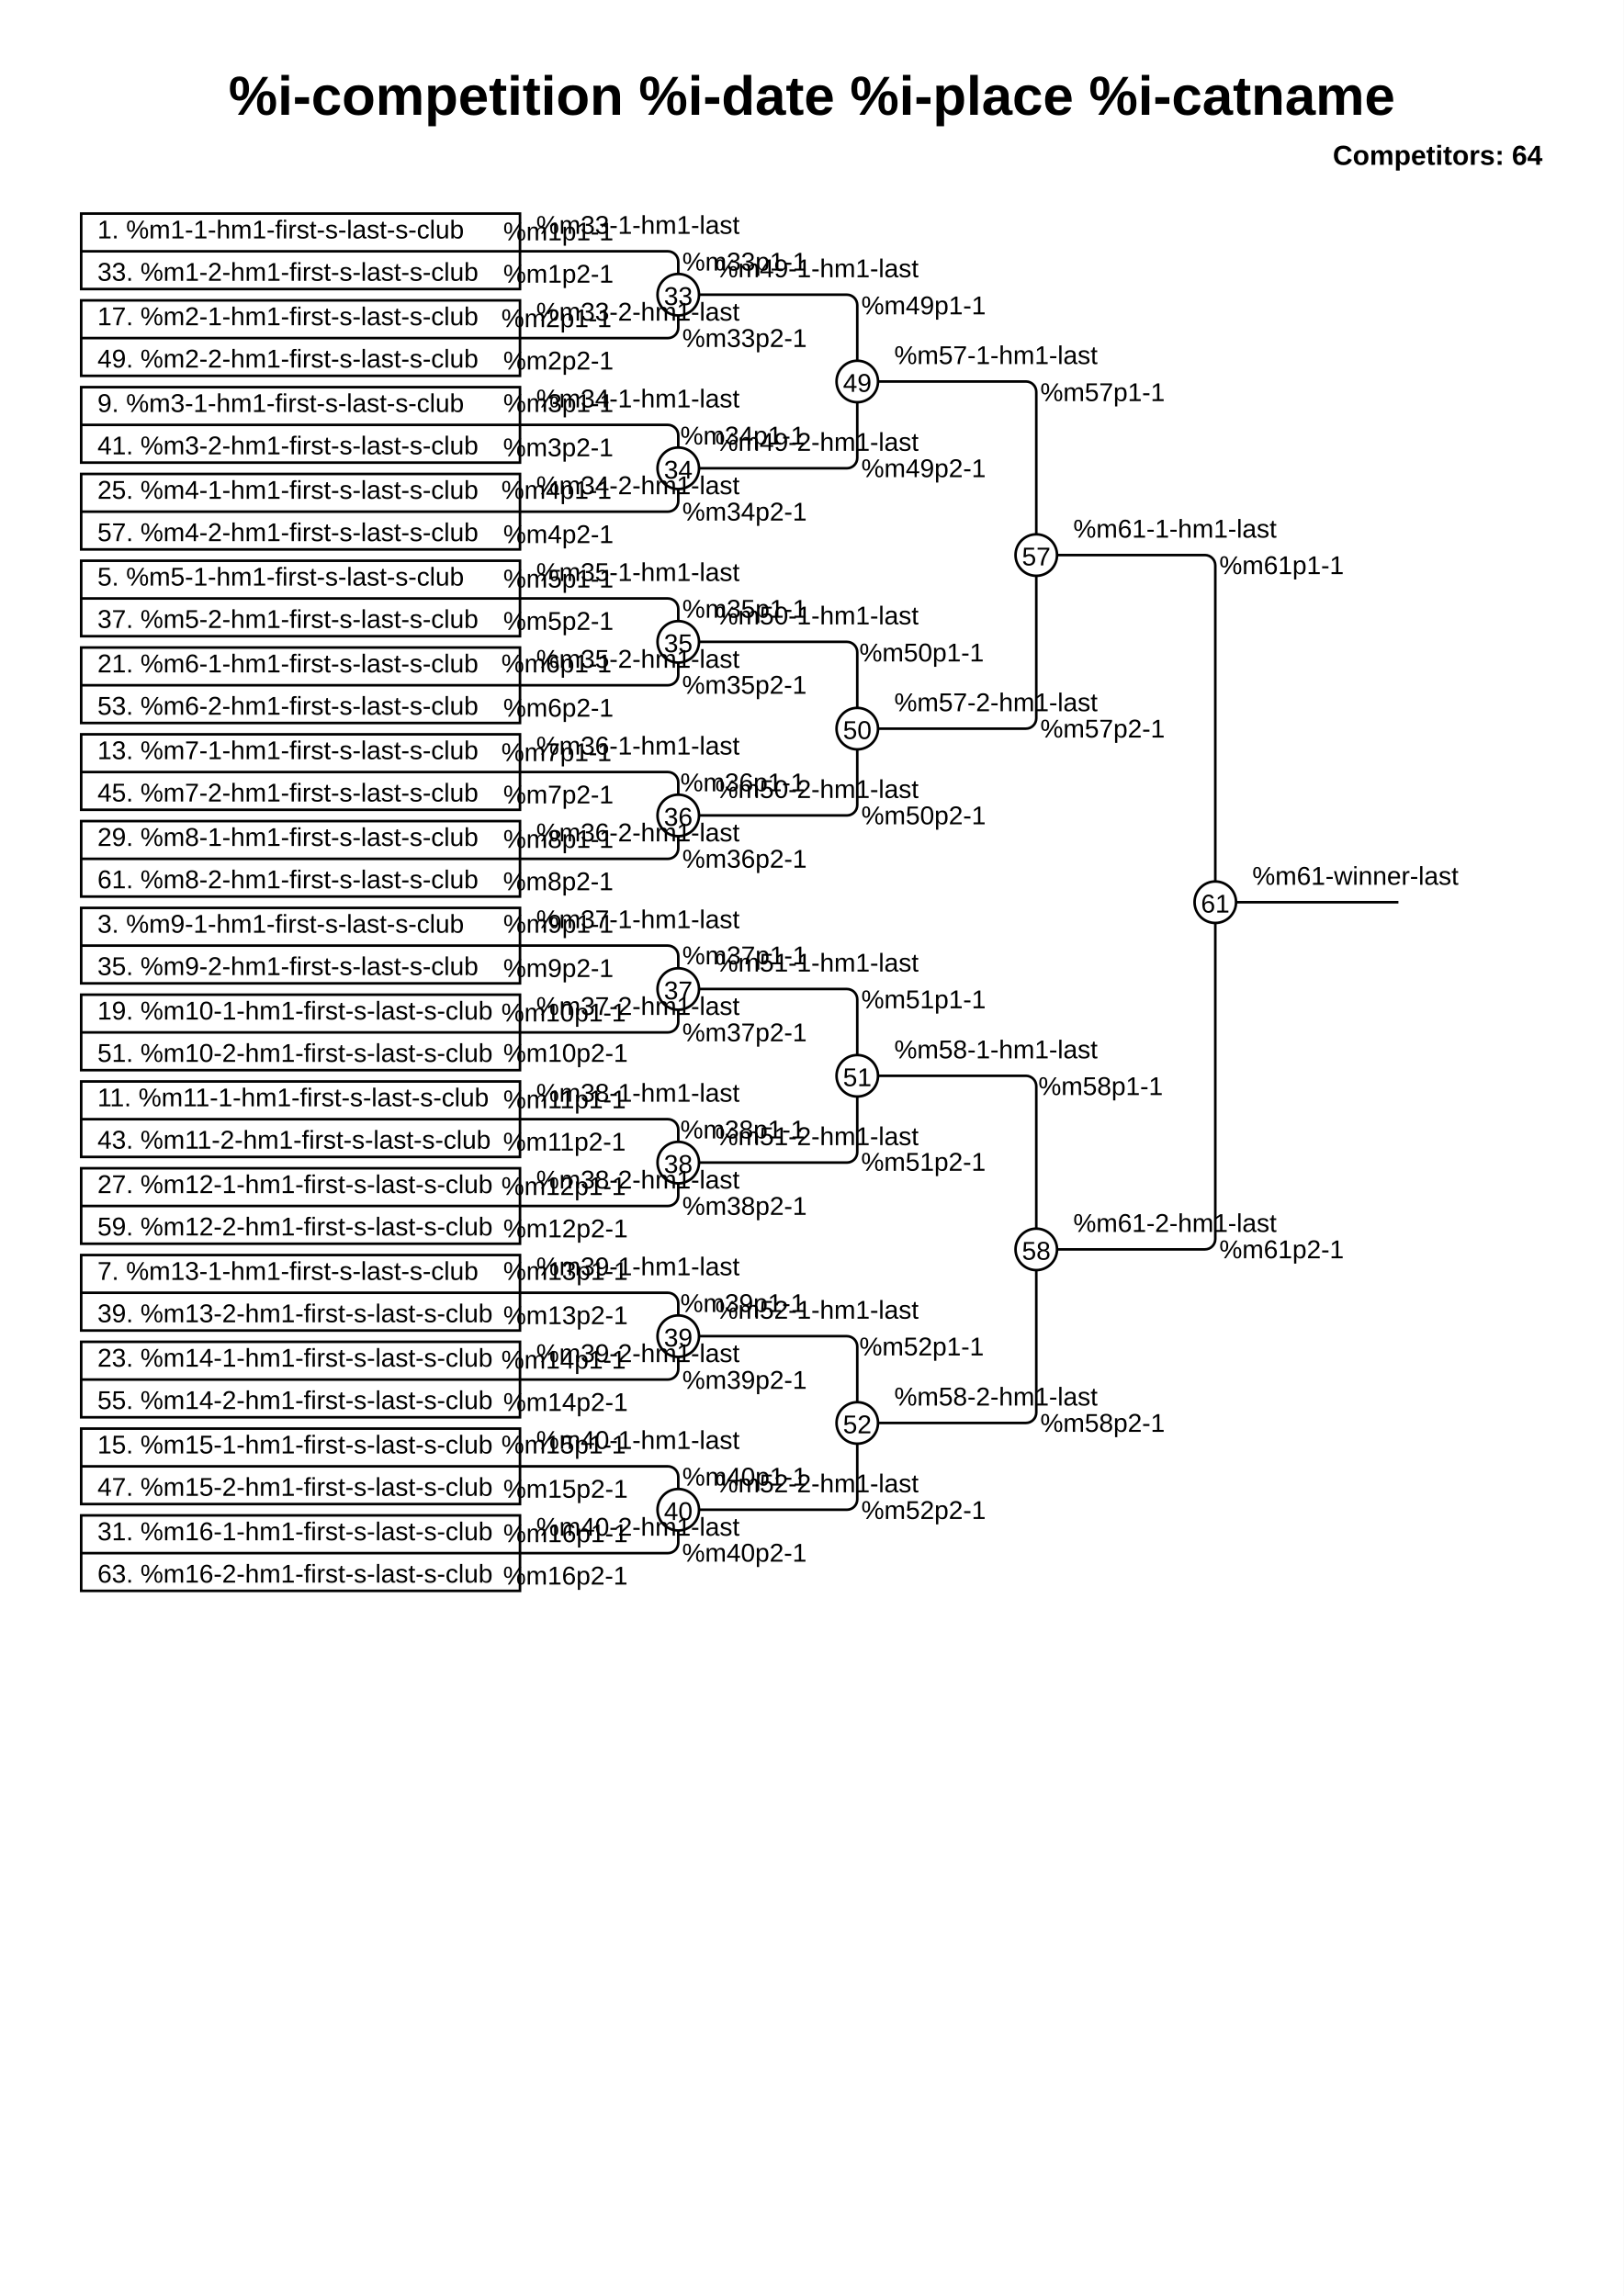
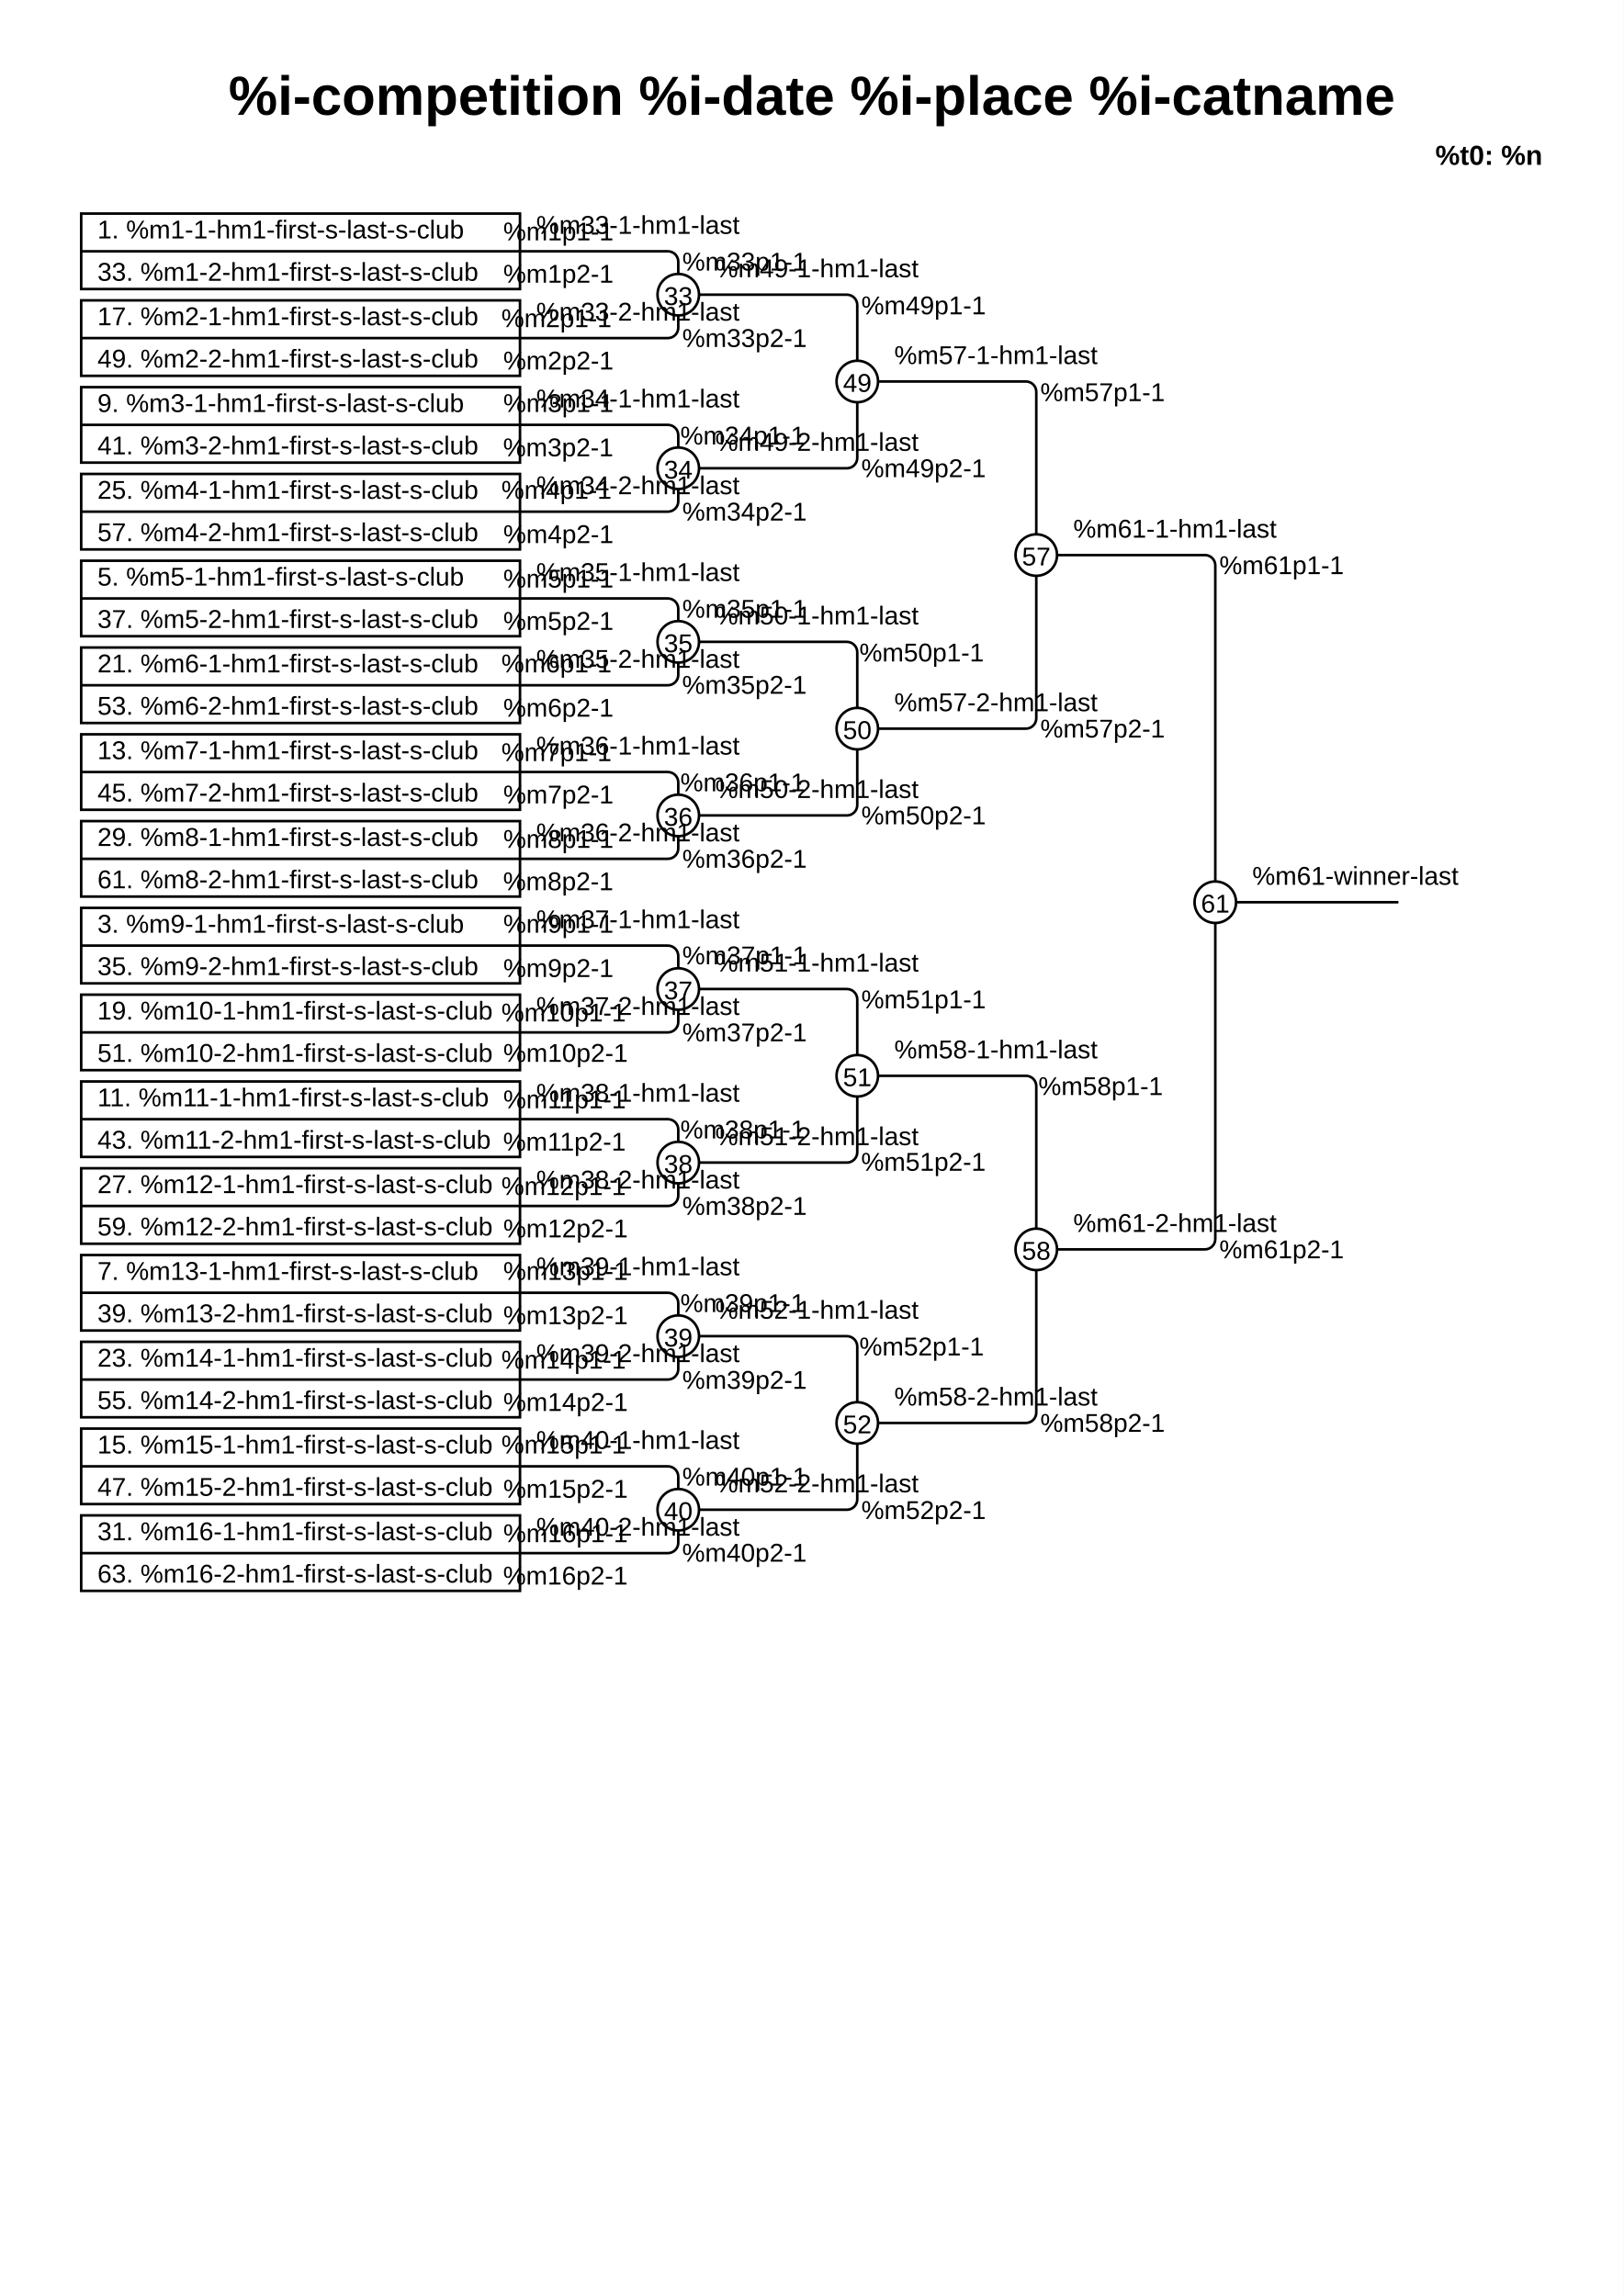
<svg xmlns="http://www.w3.org/2000/svg" width="630px" height="891px" id="judoshiai" version="1.1">
  <style type="text/css">  tspan.cmpx { fill: red; }  </style>
  <g id="layer1" style="opacity:1">
    <rect x="0.00" y="0.00" width="630.00" height="891.00" style="fill:white;stroke:none" />
    <text style="font-size:21.38px;font-style:normal;font-weight:bold;letter-spacing:0px;word-spacing:0px;fill:#000000;fill-opacity:1;stroke:none;font-family:Arial;text-anchor:middle;text-align:center" x="315.00" y="44.55">
      <tspan>%i-competition  %i-date  %i-place   %i-catname</tspan>
    </text>
    <text style="font-size:10.69px;font-style:normal;font-weight:bold;line-height:125%;letter-spacing:0px;word-spacing:0px;fill:#000000;fill-opacity:1;stroke:none;font-family:Arial;text-anchor:end;text-align:left" x="598.50" y="63.97">
-       <tspan>Competitors: 64</tspan>
+       <tspan>%t0: %n</tspan>
    </text>
    <path d="M 31.50,97.52 l 170.26,0.00" style="fill:none; stroke:black; stroke-width:1" />
    <rect x="31.50" y="82.88" width="170.26" height="29.29" style="fill:none;stroke:black;stroke-width:1" />
    <text x="37.80" y="92.53" font-family="Arial" font-size="10" fill="black">
      <tspan>1. %m1-1-hm1-first-s-last-s-club</tspan>
    </text>
    <text x="37.80" y="108.96" font-family="Arial" font-size="10" fill="black">
      <tspan>33. %m1-2-hm1-first-s-last-s-club</tspan>
    </text>
    <text x="195.26" y="93.28" font-family="Arial" font-size="10" fill="black">
      <tspan>%m1p1-1</tspan>
    </text>
    <text x="195.26" y="109.71" font-family="Arial" font-size="10" fill="black">
      <tspan>%m1p2-1</tspan>
    </text>
    <path d="M 31.50,131.20 l 170.26,0.00" style="fill:none; stroke:black; stroke-width:1" />
    <rect x="31.50" y="116.56" width="170.26" height="29.29" style="fill:none;stroke:black;stroke-width:1" />
    <text x="37.80" y="126.21" font-family="Arial" font-size="10" fill="black">
      <tspan>17. %m2-1-hm1-first-s-last-s-club</tspan>
    </text>
    <text x="37.80" y="142.64" font-family="Arial" font-size="10" fill="black">
      <tspan>49. %m2-2-hm1-first-s-last-s-club</tspan>
    </text>
    <text x="194.51" y="126.96" font-family="Arial" font-size="10" fill="black">
      <tspan>%m2p1-1</tspan>
    </text>
    <text x="195.26" y="143.39" font-family="Arial" font-size="10" fill="black">
      <tspan>%m2p2-1</tspan>
    </text>
    <path d="M 31.50,164.88 l 170.26,0.00" style="fill:none; stroke:black; stroke-width:1" />
    <rect x="31.50" y="150.24" width="170.26" height="29.29" style="fill:none;stroke:black;stroke-width:1" />
    <text x="37.80" y="159.89" font-family="Arial" font-size="10" fill="black">
      <tspan>9. %m3-1-hm1-first-s-last-s-club</tspan>
    </text>
    <text x="37.80" y="176.32" font-family="Arial" font-size="10" fill="black">
      <tspan>41. %m3-2-hm1-first-s-last-s-club</tspan>
    </text>
    <text x="195.26" y="159.89" font-family="Arial" font-size="10" fill="black">
      <tspan>%m3p1-1</tspan>
    </text>
    <text x="195.19" y="177.07" font-family="Arial" font-size="10" fill="black">
      <tspan>%m3p2-1</tspan>
    </text>
    <path d="M 31.50,198.56 l 170.26,0.00" style="fill:none; stroke:black; stroke-width:1" />
    <rect x="31.50" y="183.92" width="170.26" height="29.29" style="fill:none;stroke:black;stroke-width:1" />
    <text x="37.80" y="193.57" font-family="Arial" font-size="10" fill="black">
      <tspan>25. %m4-1-hm1-first-s-last-s-club</tspan>
    </text>
    <text x="37.80" y="210.00" font-family="Arial" font-size="10" fill="black">
      <tspan>57. %m4-2-hm1-first-s-last-s-club</tspan>
    </text>
    <text x="194.51" y="193.57" font-family="Arial" font-size="10" fill="black">
      <tspan>%m4p1-1</tspan>
    </text>
    <text x="195.26" y="210.75" font-family="Arial" font-size="10" fill="black">
      <tspan>%m4p2-1</tspan>
    </text>
    <path d="M 31.50,232.24 l 170.26,0.00" style="fill:none; stroke:black; stroke-width:1" />
    <rect x="31.50" y="217.60" width="170.26" height="29.29" style="fill:none;stroke:black;stroke-width:1" />
    <text x="37.80" y="227.25" font-family="Arial" font-size="10" fill="black">
      <tspan>5. %m5-1-hm1-first-s-last-s-club</tspan>
    </text>
    <text x="37.80" y="243.68" font-family="Arial" font-size="10" fill="black">
      <tspan>37. %m5-2-hm1-first-s-last-s-club</tspan>
    </text>
    <text x="195.26" y="228.00" font-family="Arial" font-size="10" fill="black">
      <tspan>%m5p1-1</tspan>
    </text>
    <text x="195.26" y="244.43" font-family="Arial" font-size="10" fill="black">
      <tspan>%m5p2-1</tspan>
    </text>
    <path d="M 31.50,265.92 l 170.26,0.00" style="fill:none; stroke:black; stroke-width:1" />
    <rect x="31.50" y="251.28" width="170.26" height="29.29" style="fill:none;stroke:black;stroke-width:1" />
    <text x="37.80" y="260.93" font-family="Arial" font-size="10" fill="black">
      <tspan>21. %m6-1-hm1-first-s-last-s-club</tspan>
    </text>
    <text x="37.80" y="277.36" font-family="Arial" font-size="10" fill="black">
      <tspan>53. %m6-2-hm1-first-s-last-s-club</tspan>
    </text>
    <text x="194.51" y="260.93" font-family="Arial" font-size="10" fill="black">
      <tspan>%m6p1-1</tspan>
    </text>
    <text x="195.26" y="278.11" font-family="Arial" font-size="10" fill="black">
      <tspan>%m6p2-1</tspan>
    </text>
    <path d="M 31.50,299.60 l 170.26,0.00" style="fill:none; stroke:black; stroke-width:1" />
    <rect x="31.50" y="284.96" width="170.26" height="29.29" style="fill:none;stroke:black;stroke-width:1" />
    <text x="37.80" y="294.61" font-family="Arial" font-size="10" fill="black">
      <tspan>13. %m7-1-hm1-first-s-last-s-club</tspan>
    </text>
    <text x="37.80" y="311.04" font-family="Arial" font-size="10" fill="black">
      <tspan>45. %m7-2-hm1-first-s-last-s-club</tspan>
    </text>
    <text x="194.51" y="295.36" font-family="Arial" font-size="10" fill="black">
      <tspan>%m7p1-1</tspan>
    </text>
    <text x="195.26" y="311.79" font-family="Arial" font-size="10" fill="black">
      <tspan>%m7p2-1</tspan>
    </text>
    <path d="M 31.50,333.28 l 170.26,0.00" style="fill:none; stroke:black; stroke-width:1" />
    <rect x="31.50" y="318.64" width="170.26" height="29.29" style="fill:none;stroke:black;stroke-width:1" />
    <text x="37.80" y="328.29" font-family="Arial" font-size="10" fill="black">
      <tspan>29. %m8-1-hm1-first-s-last-s-club</tspan>
    </text>
    <text x="37.80" y="344.72" font-family="Arial" font-size="10" fill="black">
      <tspan>61. %m8-2-hm1-first-s-last-s-club</tspan>
    </text>
    <text x="195.26" y="329.04" font-family="Arial" font-size="10" fill="black">
      <tspan>%m8p1-1</tspan>
    </text>
    <text x="195.19" y="345.47" font-family="Arial" font-size="10" fill="black">
      <tspan>%m8p2-1</tspan>
    </text>
    <path d="M 31.50,366.96 l 170.26,0.00" style="fill:none; stroke:black; stroke-width:1" />
    <rect x="31.50" y="352.32" width="170.26" height="29.29" style="fill:none;stroke:black;stroke-width:1" />
    <text x="37.80" y="361.97" font-family="Arial" font-size="10" fill="black">
      <tspan>3. %m9-1-hm1-first-s-last-s-club</tspan>
    </text>
    <text x="37.80" y="378.40" font-family="Arial" font-size="10" fill="black">
      <tspan>35. %m9-2-hm1-first-s-last-s-club</tspan>
    </text>
    <text x="195.26" y="361.97" font-family="Arial" font-size="10" fill="black">
      <tspan>%m9p1-1</tspan>
    </text>
    <text x="195.26" y="379.15" font-family="Arial" font-size="10" fill="black">
      <tspan>%m9p2-1</tspan>
    </text>
    <path d="M 31.50,400.64 l 170.26,0.00" style="fill:none; stroke:black; stroke-width:1" />
    <rect x="31.50" y="386.00" width="170.26" height="29.29" style="fill:none;stroke:black;stroke-width:1" />
    <text x="37.80" y="395.65" font-family="Arial" font-size="10" fill="black">
      <tspan>19. %m10-1-hm1-first-s-last-s-club</tspan>
    </text>
    <text x="37.80" y="412.08" font-family="Arial" font-size="10" fill="black">
      <tspan>51. %m10-2-hm1-first-s-last-s-club</tspan>
    </text>
    <text x="194.51" y="396.40" font-family="Arial" font-size="10" fill="black">
      <tspan>%m10p1-1</tspan>
    </text>
    <text x="195.26" y="412.08" font-family="Arial" font-size="10" fill="black">
      <tspan>%m10p2-1</tspan>
    </text>
    <path d="M 31.50,434.32 l 170.26,0.00" style="fill:none; stroke:black; stroke-width:1" />
    <rect x="31.50" y="419.68" width="170.26" height="29.29" style="fill:none;stroke:black;stroke-width:1" />
    <text x="37.80" y="429.33" font-family="Arial" font-size="10" fill="black">
      <tspan>11. %m11-1-hm1-first-s-last-s-club</tspan>
    </text>
    <text x="37.80" y="445.76" font-family="Arial" font-size="10" fill="black">
      <tspan>43. %m11-2-hm1-first-s-last-s-club</tspan>
    </text>
    <text x="195.26" y="430.08" font-family="Arial" font-size="10" fill="black">
      <tspan>%m11p1-1</tspan>
    </text>
    <text x="195.19" y="446.51" font-family="Arial" font-size="10" fill="black">
      <tspan>%m11p2-1</tspan>
    </text>
    <path d="M 31.50,468.00 l 170.26,0.00" style="fill:none; stroke:black; stroke-width:1" />
    <rect x="31.50" y="453.36" width="170.26" height="29.29" style="fill:none;stroke:black;stroke-width:1" />
    <text x="37.80" y="463.01" font-family="Arial" font-size="10" fill="black">
      <tspan>27. %m12-1-hm1-first-s-last-s-club</tspan>
    </text>
    <text x="37.80" y="479.44" font-family="Arial" font-size="10" fill="black">
      <tspan>59. %m12-2-hm1-first-s-last-s-club</tspan>
    </text>
    <text x="194.51" y="463.76" font-family="Arial" font-size="10" fill="black">
      <tspan>%m12p1-1</tspan>
    </text>
    <text x="195.26" y="480.19" font-family="Arial" font-size="10" fill="black">
      <tspan>%m12p2-1</tspan>
    </text>
    <path d="M 31.50,501.68 l 170.26,0.00" style="fill:none; stroke:black; stroke-width:1" />
    <rect x="31.50" y="487.04" width="170.26" height="29.29" style="fill:none;stroke:black;stroke-width:1" />
    <text x="37.80" y="496.69" font-family="Arial" font-size="10" fill="black">
      <tspan>7. %m13-1-hm1-first-s-last-s-club</tspan>
    </text>
    <text x="37.80" y="513.12" font-family="Arial" font-size="10" fill="black">
      <tspan>39. %m13-2-hm1-first-s-last-s-club</tspan>
    </text>
    <text x="195.26" y="496.69" font-family="Arial" font-size="10" fill="black">
      <tspan>%m13p1-1</tspan>
    </text>
    <text x="195.26" y="513.87" font-family="Arial" font-size="10" fill="black">
      <tspan>%m13p2-1</tspan>
    </text>
    <path d="M 31.50,535.36 l 170.26,0.00" style="fill:none; stroke:black; stroke-width:1" />
    <rect x="31.50" y="520.71" width="170.26" height="29.29" style="fill:none;stroke:black;stroke-width:1" />
    <text x="37.80" y="530.37" font-family="Arial" font-size="10" fill="black">
      <tspan>23. %m14-1-hm1-first-s-last-s-club</tspan>
    </text>
    <text x="37.80" y="546.80" font-family="Arial" font-size="10" fill="black">
      <tspan>55. %m14-2-hm1-first-s-last-s-club</tspan>
    </text>
    <text x="194.51" y="531.12" font-family="Arial" font-size="10" fill="black">
      <tspan>%m14p1-1</tspan>
    </text>
    <text x="195.26" y="547.55" font-family="Arial" font-size="10" fill="black">
      <tspan>%m14p2-1</tspan>
    </text>
    <path d="M 31.50,569.04 l 170.26,0.00" style="fill:none; stroke:black; stroke-width:1" />
    <rect x="31.50" y="554.39" width="170.26" height="29.29" style="fill:none;stroke:black;stroke-width:1" />
    <text x="37.80" y="564.05" font-family="Arial" font-size="10" fill="black">
      <tspan>15. %m15-1-hm1-first-s-last-s-club</tspan>
    </text>
    <text x="37.80" y="580.48" font-family="Arial" font-size="10" fill="black">
      <tspan>47. %m15-2-hm1-first-s-last-s-club</tspan>
    </text>
    <text x="194.51" y="564.05" font-family="Arial" font-size="10" fill="black">
      <tspan>%m15p1-1</tspan>
    </text>
    <text x="195.26" y="581.23" font-family="Arial" font-size="10" fill="black">
      <tspan>%m15p2-1</tspan>
    </text>
    <path d="M 31.50,602.72 l 170.26,0.00" style="fill:none; stroke:black; stroke-width:1" />
    <rect x="31.50" y="588.07" width="170.26" height="29.29" style="fill:none;stroke:black;stroke-width:1" />
    <text x="37.80" y="597.73" font-family="Arial" font-size="10" fill="black">
      <tspan>31. %m16-1-hm1-first-s-last-s-club</tspan>
    </text>
    <text x="37.80" y="614.16" font-family="Arial" font-size="10" fill="black">
      <tspan>63. %m16-2-hm1-first-s-last-s-club</tspan>
    </text>
    <text x="195.26" y="598.48" font-family="Arial" font-size="10" fill="black">
      <tspan>%m16p1-1</tspan>
    </text>
    <text x="195.19" y="614.91" font-family="Arial" font-size="10" fill="black">
      <tspan>%m16p2-1</tspan>
    </text>
    <path d="M 201.76,97.52 l 57.39,0.00 a4.02,4.02 0 0,1 4.02,4.02 l 0.00,4.77 M 201.76,131.20 l 57.39,0.00 a4.02,4.02 0 0,0 4.02,-4.02 l 0.00,-4.77" style="fill:none; stroke:black; stroke-width:1" />
    <circle cx="263.17" cy="114.36" r="8.05" stroke="black" stroke-width="1" fill="white" />
    <text x="263.17" y="118.38" style="font-size:10px;font-style:normal;font-weight:normal;fill:#000000;fill-opacity:1;stroke:none;font-family:Arial;text-anchor:middle;text-align:center">
      <tspan>33</tspan>
    </text>
    <text x="208.06" y="90.75" font-family="Arial" font-size="10" fill="black">
      <tspan>%m33-1-hm1-last</tspan>
    </text>
    <text x="208.06" y="124.43" font-family="Arial" font-size="10" fill="black">
      <tspan>%m33-2-hm1-last</tspan>
    </text>
    <text x="264.71" y="104.99" font-family="Arial" font-size="10" fill="black">
      <tspan>%m33p1-1</tspan>
    </text>
    <text x="264.71" y="134.65" font-family="Arial" font-size="10" fill="black">
      <tspan>%m33p2-1</tspan>
    </text>
    <path d="M 201.76,164.88 l 57.39,0.00 a4.02,4.02 0 0,1 4.02,4.02 l 0.00,4.77 M 201.76,198.56 l 57.39,0.00 a4.02,4.02 0 0,0 4.02,-4.02 l 0.00,-4.77" style="fill:none; stroke:black; stroke-width:1" />
    <circle cx="263.17" cy="181.72" r="8.05" stroke="black" stroke-width="1" fill="white" />
    <text x="263.17" y="185.74" style="font-size:10px;font-style:normal;font-weight:normal;fill:#000000;fill-opacity:1;stroke:none;font-family:Arial;text-anchor:middle;text-align:center">
      <tspan>34</tspan>
    </text>
    <text x="208.06" y="158.11" font-family="Arial" font-size="10" fill="black">
      <tspan>%m34-1-hm1-last</tspan>
    </text>
    <text x="208.06" y="191.79" font-family="Arial" font-size="10" fill="black">
      <tspan>%m34-2-hm1-last</tspan>
    </text>
    <text x="263.96" y="172.49" font-family="Arial" font-size="10" fill="black">
      <tspan>%m34p1-1</tspan>
    </text>
    <text x="264.71" y="202.01" font-family="Arial" font-size="10" fill="black">
      <tspan>%m34p2-1</tspan>
    </text>
    <path d="M 201.76,232.24 l 57.39,0.00 a4.02,4.02 0 0,1 4.02,4.02 l 0.00,4.77 M 201.76,265.92 l 57.39,0.00 a4.02,4.02 0 0,0 4.02,-4.02 l 0.00,-4.77" style="fill:none; stroke:black; stroke-width:1" />
    <circle cx="263.17" cy="249.08" r="8.05" stroke="black" stroke-width="1" fill="white" />
    <text x="263.17" y="253.10" style="font-size:10px;font-style:normal;font-weight:normal;fill:#000000;fill-opacity:1;stroke:none;font-family:Arial;text-anchor:middle;text-align:center">
      <tspan>35</tspan>
    </text>
    <text x="208.06" y="225.47" font-family="Arial" font-size="10" fill="black">
      <tspan>%m35-1-hm1-last</tspan>
    </text>
    <text x="208.06" y="259.15" font-family="Arial" font-size="10" fill="black">
      <tspan>%m35-2-hm1-last</tspan>
    </text>
    <text x="264.71" y="239.71" font-family="Arial" font-size="10" fill="black">
      <tspan>%m35p1-1</tspan>
    </text>
    <text x="264.65" y="269.23" font-family="Arial" font-size="10" fill="black">
      <tspan>%m35p2-1</tspan>
    </text>
    <path d="M 201.76,299.60 l 57.39,0.00 a4.02,4.02 0 0,1 4.02,4.02 l 0.00,4.77 M 201.76,333.28 l 57.39,0.00 a4.02,4.02 0 0,0 4.02,-4.02 l 0.00,-4.77" style="fill:none; stroke:black; stroke-width:1" />
    <circle cx="263.17" cy="316.44" r="8.05" stroke="black" stroke-width="1" fill="white" />
    <text x="263.17" y="320.46" style="font-size:10px;font-style:normal;font-weight:normal;fill:#000000;fill-opacity:1;stroke:none;font-family:Arial;text-anchor:middle;text-align:center">
      <tspan>36</tspan>
    </text>
    <text x="208.06" y="292.83" font-family="Arial" font-size="10" fill="black">
      <tspan>%m36-1-hm1-last</tspan>
    </text>
    <text x="208.06" y="326.51" font-family="Arial" font-size="10" fill="black">
      <tspan>%m36-2-hm1-last</tspan>
    </text>
    <text x="263.96" y="307.07" font-family="Arial" font-size="10" fill="black">
      <tspan>%m36p1-1</tspan>
    </text>
    <text x="264.71" y="336.73" font-family="Arial" font-size="10" fill="black">
      <tspan>%m36p2-1</tspan>
    </text>
    <path d="M 201.76,366.96 l 57.39,0.00 a4.02,4.02 0 0,1 4.02,4.02 l 0.00,4.77 M 201.76,400.64 l 57.39,0.00 a4.02,4.02 0 0,0 4.02,-4.02 l 0.00,-4.77" style="fill:none; stroke:black; stroke-width:1" />
    <circle cx="263.17" cy="383.80" r="8.05" stroke="black" stroke-width="1" fill="white" />
    <text x="263.17" y="387.82" style="font-size:10px;font-style:normal;font-weight:normal;fill:#000000;fill-opacity:1;stroke:none;font-family:Arial;text-anchor:middle;text-align:center">
      <tspan>37</tspan>
    </text>
    <text x="208.06" y="360.19" font-family="Arial" font-size="10" fill="black">
      <tspan>%m37-1-hm1-last</tspan>
    </text>
    <text x="208.06" y="393.87" font-family="Arial" font-size="10" fill="black">
      <tspan>%m37-2-hm1-last</tspan>
    </text>
    <text x="264.71" y="374.22" font-family="Arial" font-size="10" fill="black">
      <tspan>%m37p1-1</tspan>
    </text>
    <text x="264.71" y="404.09" font-family="Arial" font-size="10" fill="black">
      <tspan>%m37p2-1</tspan>
    </text>
    <path d="M 201.76,434.32 l 57.39,0.00 a4.02,4.02 0 0,1 4.02,4.02 l 0.00,4.77 M 201.76,468.00 l 57.39,0.00 a4.02,4.02 0 0,0 4.02,-4.02 l 0.00,-4.77" style="fill:none; stroke:black; stroke-width:1" />
    <circle cx="263.17" cy="451.16" r="8.05" stroke="black" stroke-width="1" fill="white" />
    <text x="263.17" y="455.18" style="font-size:10px;font-style:normal;font-weight:normal;fill:#000000;fill-opacity:1;stroke:none;font-family:Arial;text-anchor:middle;text-align:center">
      <tspan>38</tspan>
    </text>
    <text x="208.06" y="427.55" font-family="Arial" font-size="10" fill="black">
      <tspan>%m38-1-hm1-last</tspan>
    </text>
    <text x="208.06" y="461.23" font-family="Arial" font-size="10" fill="black">
      <tspan>%m38-2-hm1-last</tspan>
    </text>
    <text x="263.96" y="441.79" font-family="Arial" font-size="10" fill="black">
      <tspan>%m38p1-1</tspan>
    </text>
    <text x="264.71" y="471.45" font-family="Arial" font-size="10" fill="black">
      <tspan>%m38p2-1</tspan>
    </text>
    <path d="M 201.76,501.68 l 57.39,0.00 a4.02,4.02 0 0,1 4.02,4.02 l 0.00,4.77 M 201.76,535.36 l 57.39,0.00 a4.02,4.02 0 0,0 4.02,-4.02 l 0.00,-4.77" style="fill:none; stroke:black; stroke-width:1" />
    <circle cx="263.17" cy="518.52" r="8.05" stroke="black" stroke-width="1" fill="white" />
    <text x="263.17" y="522.54" style="font-size:10px;font-style:normal;font-weight:normal;fill:#000000;fill-opacity:1;stroke:none;font-family:Arial;text-anchor:middle;text-align:center">
      <tspan>39</tspan>
    </text>
    <text x="208.06" y="494.91" font-family="Arial" font-size="10" fill="black">
      <tspan>%m39-1-hm1-last</tspan>
    </text>
    <text x="208.06" y="528.59" font-family="Arial" font-size="10" fill="black">
      <tspan>%m39-2-hm1-last</tspan>
    </text>
    <text x="263.96" y="509.15" font-family="Arial" font-size="10" fill="black">
      <tspan>%m39p1-1</tspan>
    </text>
    <text x="264.71" y="538.95" font-family="Arial" font-size="10" fill="black">
      <tspan>%m39p2-1</tspan>
    </text>
    <path d="M 201.76,569.04 l 57.39,0.00 a4.02,4.02 0 0,1 4.02,4.02 l 0.00,4.77 M 201.76,602.72 l 57.39,0.00 a4.02,4.02 0 0,0 4.02,-4.02 l 0.00,-4.77" style="fill:none; stroke:black; stroke-width:1" />
    <circle cx="263.17" cy="585.88" r="8.05" stroke="black" stroke-width="1" fill="white" />
    <text x="263.17" y="589.90" style="font-size:10px;font-style:normal;font-weight:normal;fill:#000000;fill-opacity:1;stroke:none;font-family:Arial;text-anchor:middle;text-align:center">
      <tspan>40</tspan>
    </text>
    <text x="208.06" y="562.27" font-family="Arial" font-size="10" fill="black">
      <tspan>%m40-1-hm1-last</tspan>
    </text>
    <text x="208.06" y="595.95" font-family="Arial" font-size="10" fill="black">
      <tspan>%m40-2-hm1-last</tspan>
    </text>
    <text x="264.71" y="576.51" font-family="Arial" font-size="10" fill="black">
      <tspan>%m40p1-1</tspan>
    </text>
    <text x="264.65" y="606.03" font-family="Arial" font-size="10" fill="black">
      <tspan>%m40p2-1</tspan>
    </text>
    <path d="M 271.21,114.36 l 57.39,0.00 a4.02,4.02 0 0,1 4.02,4.02 l 0.00,21.61 M 271.21,181.72 l 57.39,0.00 a4.02,4.02 0 0,0 4.02,-4.02 l 0.00,-21.61" style="fill:none; stroke:black; stroke-width:1" />
    <circle cx="332.63" cy="148.04" r="8.05" stroke="black" stroke-width="1" fill="white" />
    <text x="332.63" y="152.06" style="font-size:10px;font-style:normal;font-weight:normal;fill:#000000;fill-opacity:1;stroke:none;font-family:Arial;text-anchor:middle;text-align:center">
      <tspan>49</tspan>
    </text>
    <text x="277.51" y="107.59" font-family="Arial" font-size="10" fill="black">
      <tspan>%m49-1-hm1-last</tspan>
    </text>
    <text x="277.51" y="174.95" font-family="Arial" font-size="10" fill="black">
      <tspan>%m49-2-hm1-last</tspan>
    </text>
    <text x="334.17" y="121.98" font-family="Arial" font-size="10" fill="black">
      <tspan>%m49p1-1</tspan>
    </text>
    <text x="334.17" y="185.17" font-family="Arial" font-size="10" fill="black">
      <tspan>%m49p2-1</tspan>
    </text>
    <path d="M 271.21,249.08 l 57.39,0.00 a4.02,4.02 0 0,1 4.02,4.02 l 0.00,21.61 M 271.21,316.44 l 57.39,0.00 a4.02,4.02 0 0,0 4.02,-4.02 l 0.00,-21.61" style="fill:none; stroke:black; stroke-width:1" />
    <circle cx="332.63" cy="282.76" r="8.05" stroke="black" stroke-width="1" fill="white" />
    <text x="332.63" y="286.78" style="font-size:10px;font-style:normal;font-weight:normal;fill:#000000;fill-opacity:1;stroke:none;font-family:Arial;text-anchor:middle;text-align:center">
      <tspan>50</tspan>
    </text>
    <text x="277.51" y="242.31" font-family="Arial" font-size="10" fill="black">
      <tspan>%m50-1-hm1-last</tspan>
    </text>
    <text x="277.51" y="309.67" font-family="Arial" font-size="10" fill="black">
      <tspan>%m50-2-hm1-last</tspan>
    </text>
    <text x="333.42" y="256.69" font-family="Arial" font-size="10" fill="black">
      <tspan>%m50p1-1</tspan>
    </text>
    <text x="334.17" y="319.89" font-family="Arial" font-size="10" fill="black">
      <tspan>%m50p2-1</tspan>
    </text>
    <path d="M 271.21,383.80 l 57.39,0.00 a4.02,4.02 0 0,1 4.02,4.02 l 0.00,21.61 M 271.21,451.16 l 57.39,0.00 a4.02,4.02 0 0,0 4.02,-4.02 l 0.00,-21.61" style="fill:none; stroke:black; stroke-width:1" />
    <circle cx="332.63" cy="417.48" r="8.05" stroke="black" stroke-width="1" fill="white" />
    <text x="332.63" y="421.50" style="font-size:10px;font-style:normal;font-weight:normal;fill:#000000;fill-opacity:1;stroke:none;font-family:Arial;text-anchor:middle;text-align:center">
      <tspan>51</tspan>
    </text>
    <text x="277.51" y="377.03" font-family="Arial" font-size="10" fill="black">
      <tspan>%m51-1-hm1-last</tspan>
    </text>
    <text x="277.51" y="444.39" font-family="Arial" font-size="10" fill="black">
      <tspan>%m51-2-hm1-last</tspan>
    </text>
    <text x="334.17" y="391.27" font-family="Arial" font-size="10" fill="black">
      <tspan>%m51p1-1</tspan>
    </text>
    <text x="334.11" y="454.33" font-family="Arial" font-size="10" fill="black">
      <tspan>%m51p2-1</tspan>
    </text>
    <path d="M 271.21,518.52 l 57.39,0.00 a4.02,4.02 0 0,1 4.02,4.02 l 0.00,21.61 M 271.21,585.88 l 57.39,0.00 a4.02,4.02 0 0,0 4.02,-4.02 l 0.00,-21.61" style="fill:none; stroke:black; stroke-width:1" />
    <circle cx="332.63" cy="552.20" r="8.05" stroke="black" stroke-width="1" fill="white" />
    <text x="332.63" y="556.22" style="font-size:10px;font-style:normal;font-weight:normal;fill:#000000;fill-opacity:1;stroke:none;font-family:Arial;text-anchor:middle;text-align:center">
      <tspan>52</tspan>
    </text>
    <text x="277.51" y="511.75" font-family="Arial" font-size="10" fill="black">
      <tspan>%m52-1-hm1-last</tspan>
    </text>
    <text x="277.51" y="579.11" font-family="Arial" font-size="10" fill="black">
      <tspan>%m52-2-hm1-last</tspan>
    </text>
    <text x="333.42" y="525.99" font-family="Arial" font-size="10" fill="black">
      <tspan>%m52p1-1</tspan>
    </text>
    <text x="334.17" y="589.47" font-family="Arial" font-size="10" fill="black">
      <tspan>%m52p2-1</tspan>
    </text>
    <path d="M 340.67,148.04 l 57.39,0.00 a4.02,4.02 0 0,1 4.02,4.02 l 0.00,55.29 M 340.67,282.76 l 57.39,0.00 a4.02,4.02 0 0,0 4.02,-4.02 l 0.00,-55.29" style="fill:none; stroke:black; stroke-width:1" />
    <circle cx="402.08" cy="215.40" r="8.05" stroke="black" stroke-width="1" fill="white" />
    <text x="402.08" y="219.42" style="font-size:10px;font-style:normal;font-weight:normal;fill:#000000;fill-opacity:1;stroke:none;font-family:Arial;text-anchor:middle;text-align:center">
      <tspan>57</tspan>
    </text>
    <text x="346.97" y="141.27" font-family="Arial" font-size="10" fill="black">
      <tspan>%m57-1-hm1-last</tspan>
    </text>
    <text x="346.97" y="275.99" font-family="Arial" font-size="10" fill="black">
      <tspan>%m57-2-hm1-last</tspan>
    </text>
    <text x="403.63" y="155.65" font-family="Arial" font-size="10" fill="black">
      <tspan>%m57p1-1</tspan>
    </text>
    <text x="403.63" y="286.21" font-family="Arial" font-size="10" fill="black">
      <tspan>%m57p2-1</tspan>
    </text>
    <path d="M 340.67,417.48 l 57.39,0.00 a4.02,4.02 0 0,1 4.02,4.02 l 0.00,55.29 M 340.67,552.20 l 57.39,0.00 a4.02,4.02 0 0,0 4.02,-4.02 l 0.00,-55.29" style="fill:none; stroke:black; stroke-width:1" />
    <circle cx="402.08" cy="484.84" r="8.05" stroke="black" stroke-width="1" fill="white" />
    <text x="402.08" y="488.86" style="font-size:10px;font-style:normal;font-weight:normal;fill:#000000;fill-opacity:1;stroke:none;font-family:Arial;text-anchor:middle;text-align:center">
      <tspan>58</tspan>
    </text>
    <text x="346.97" y="410.71" font-family="Arial" font-size="10" fill="black">
      <tspan>%m58-1-hm1-last</tspan>
    </text>
    <text x="346.97" y="545.43" font-family="Arial" font-size="10" fill="black">
      <tspan>%m58-2-hm1-last</tspan>
    </text>
    <text x="402.88" y="424.95" font-family="Arial" font-size="10" fill="black">
      <tspan>%m58p1-1</tspan>
    </text>
    <text x="403.63" y="555.65" font-family="Arial" font-size="10" fill="black">
      <tspan>%m58p2-1</tspan>
    </text>
    <path d="M 410.13,215.40 l 57.39,0.00 a4.02,4.02 0 0,1 4.02,4.02 l 0.00,122.65 M 410.13,484.84 l 57.39,0.00 a4.02,4.02 0 0,0 4.02,-4.02 l 0.00,-122.65" style="fill:none; stroke:black; stroke-width:1" />
    <circle cx="471.54" cy="350.12" r="8.05" stroke="black" stroke-width="1" fill="white" />
    <text x="471.54" y="354.14" style="font-size:10px;font-style:normal;font-weight:normal;fill:#000000;fill-opacity:1;stroke:none;font-family:Arial;text-anchor:middle;text-align:center">
      <tspan>61</tspan>
    </text>
    <text x="416.43" y="208.63" font-family="Arial" font-size="10" fill="black">
      <tspan>%m61-1-hm1-last</tspan>
    </text>
    <text x="416.43" y="478.07" font-family="Arial" font-size="10" fill="black">
      <tspan>%m61-2-hm1-last</tspan>
    </text>
    <text x="473.09" y="222.80" font-family="Arial" font-size="10" fill="black">
      <tspan>%m61p1-1</tspan>
    </text>
    <text x="473.09" y="488.29" font-family="Arial" font-size="10" fill="black">
      <tspan>%m61p2-1</tspan>
    </text>
    <path d="M 479.59,350.12 l 63.00,0.00" style="fill:none; stroke:black; stroke-width:1" />
    <text x="485.89" y="343.35" font-family="Arial" font-size="10" fill="black">
      <tspan>%m61-winner-last</tspan>
    </text>
  </g>
</svg>
